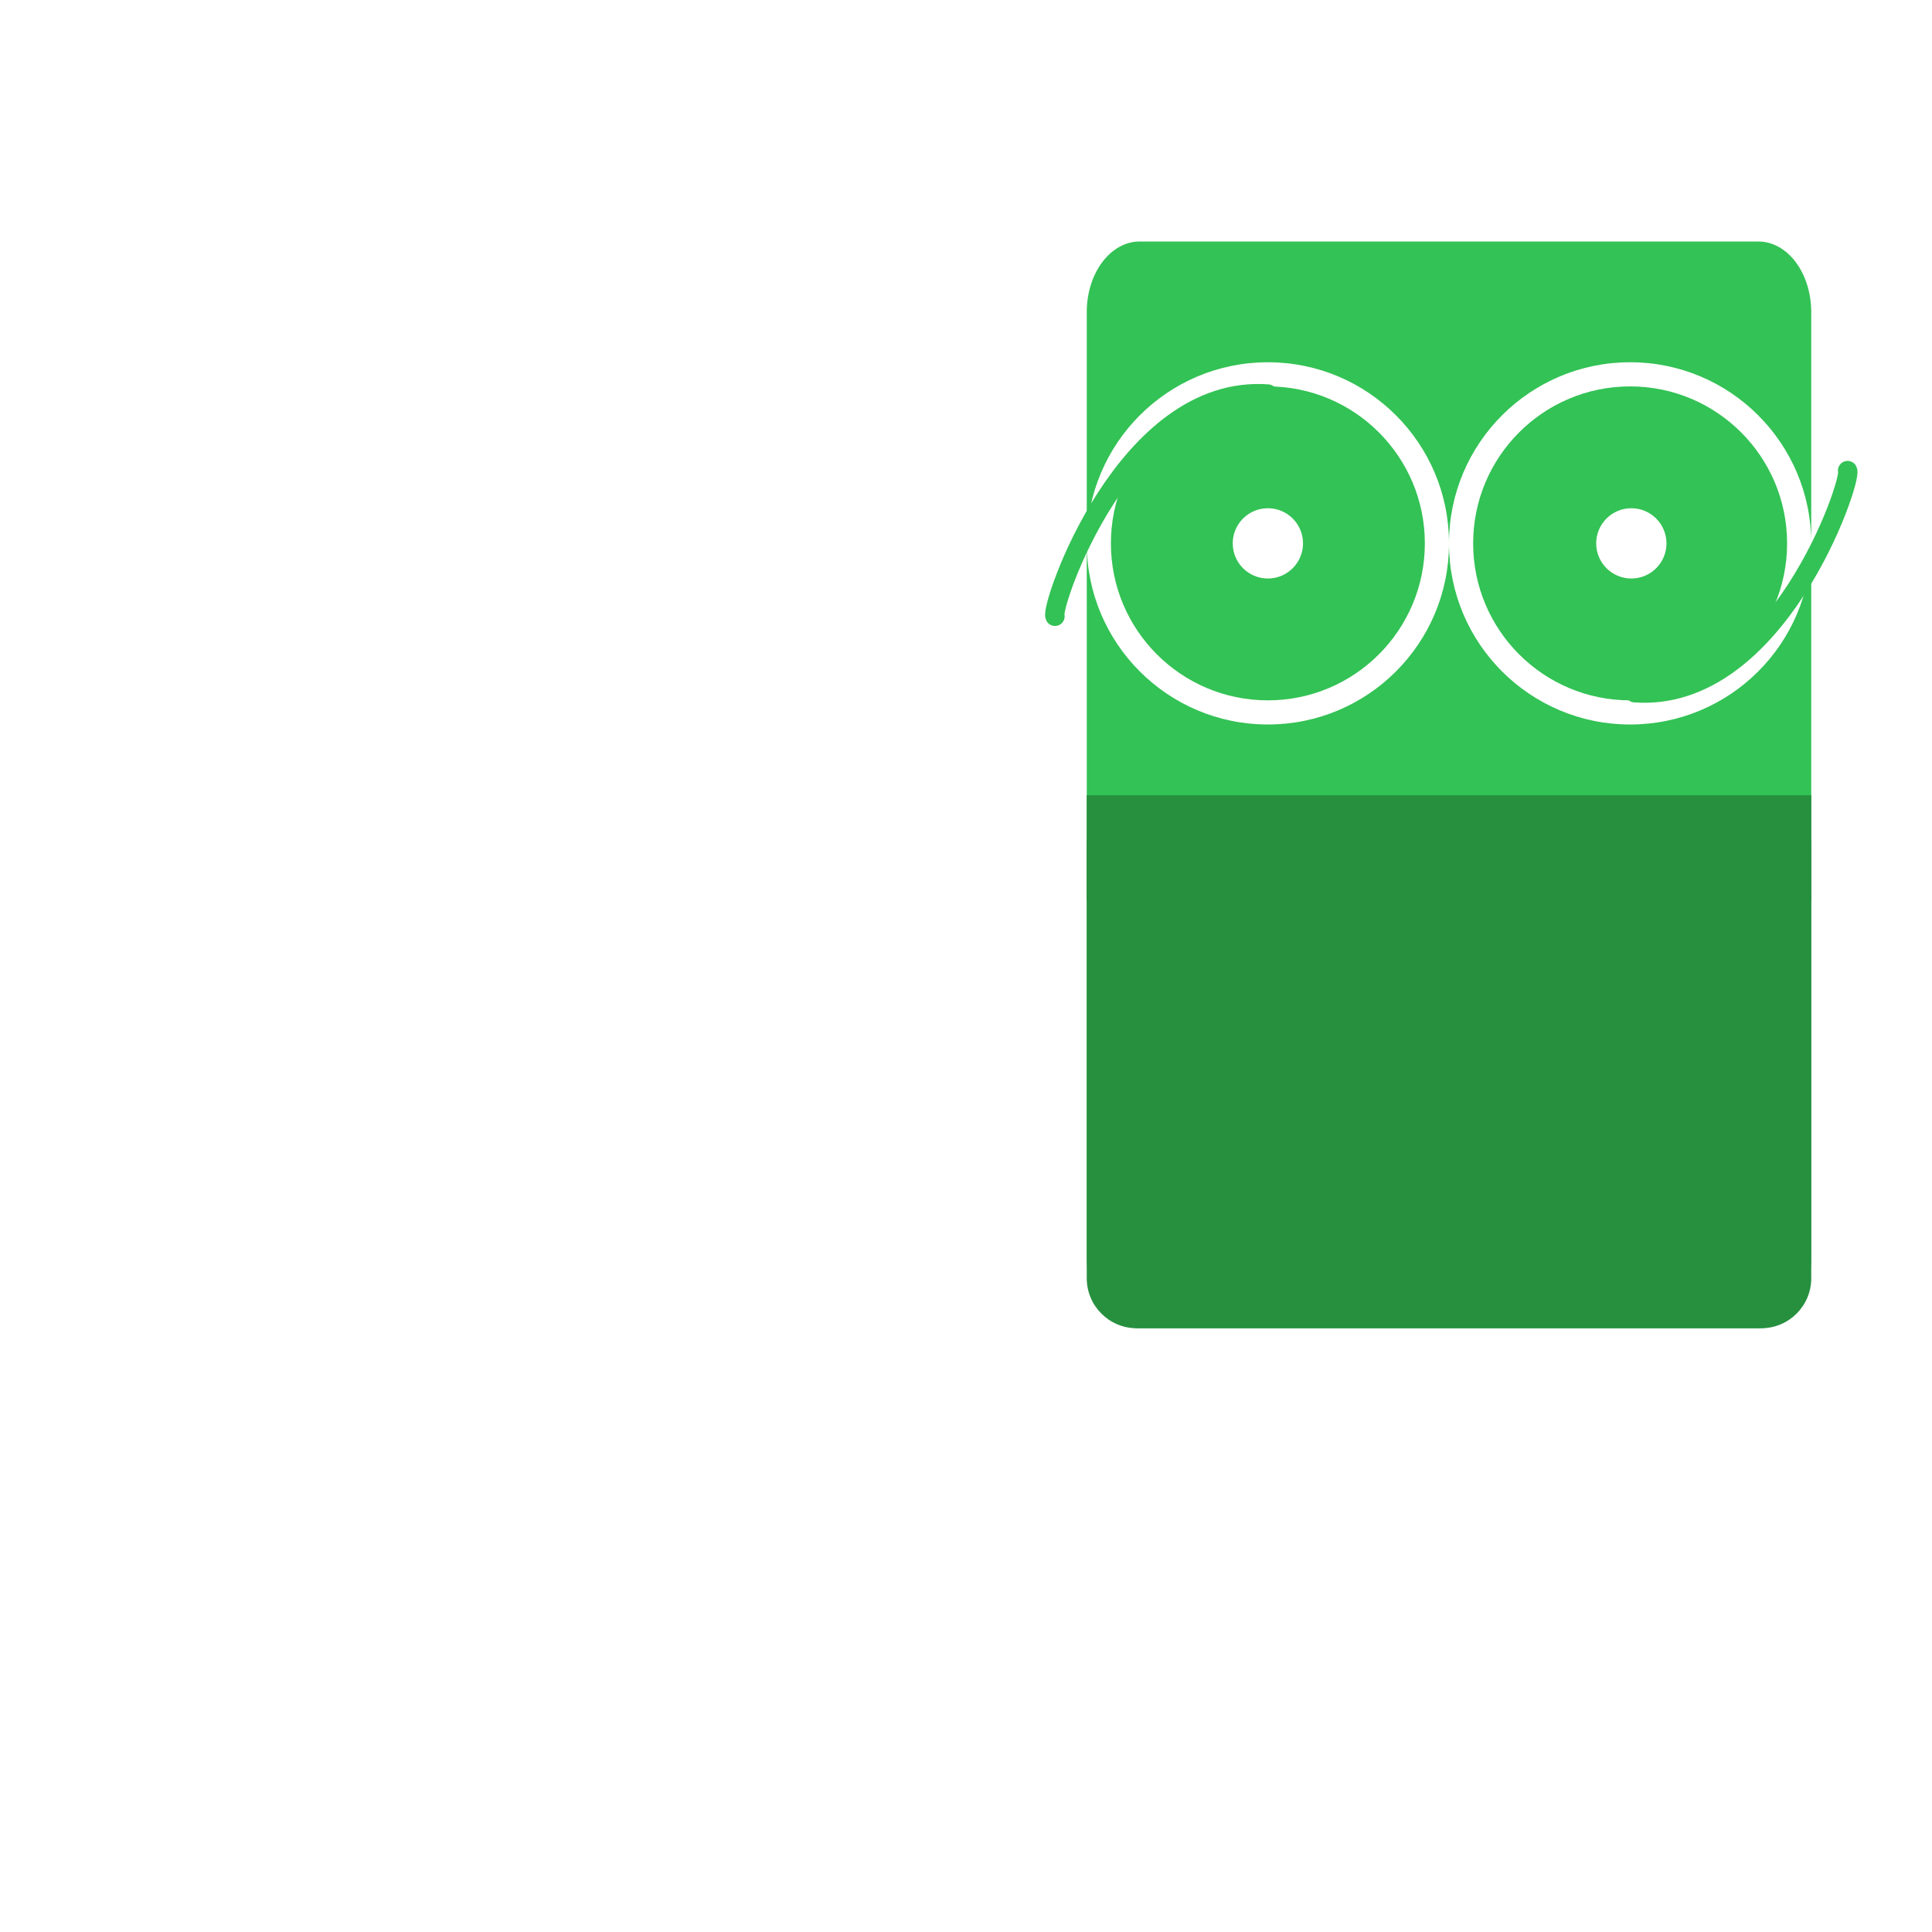
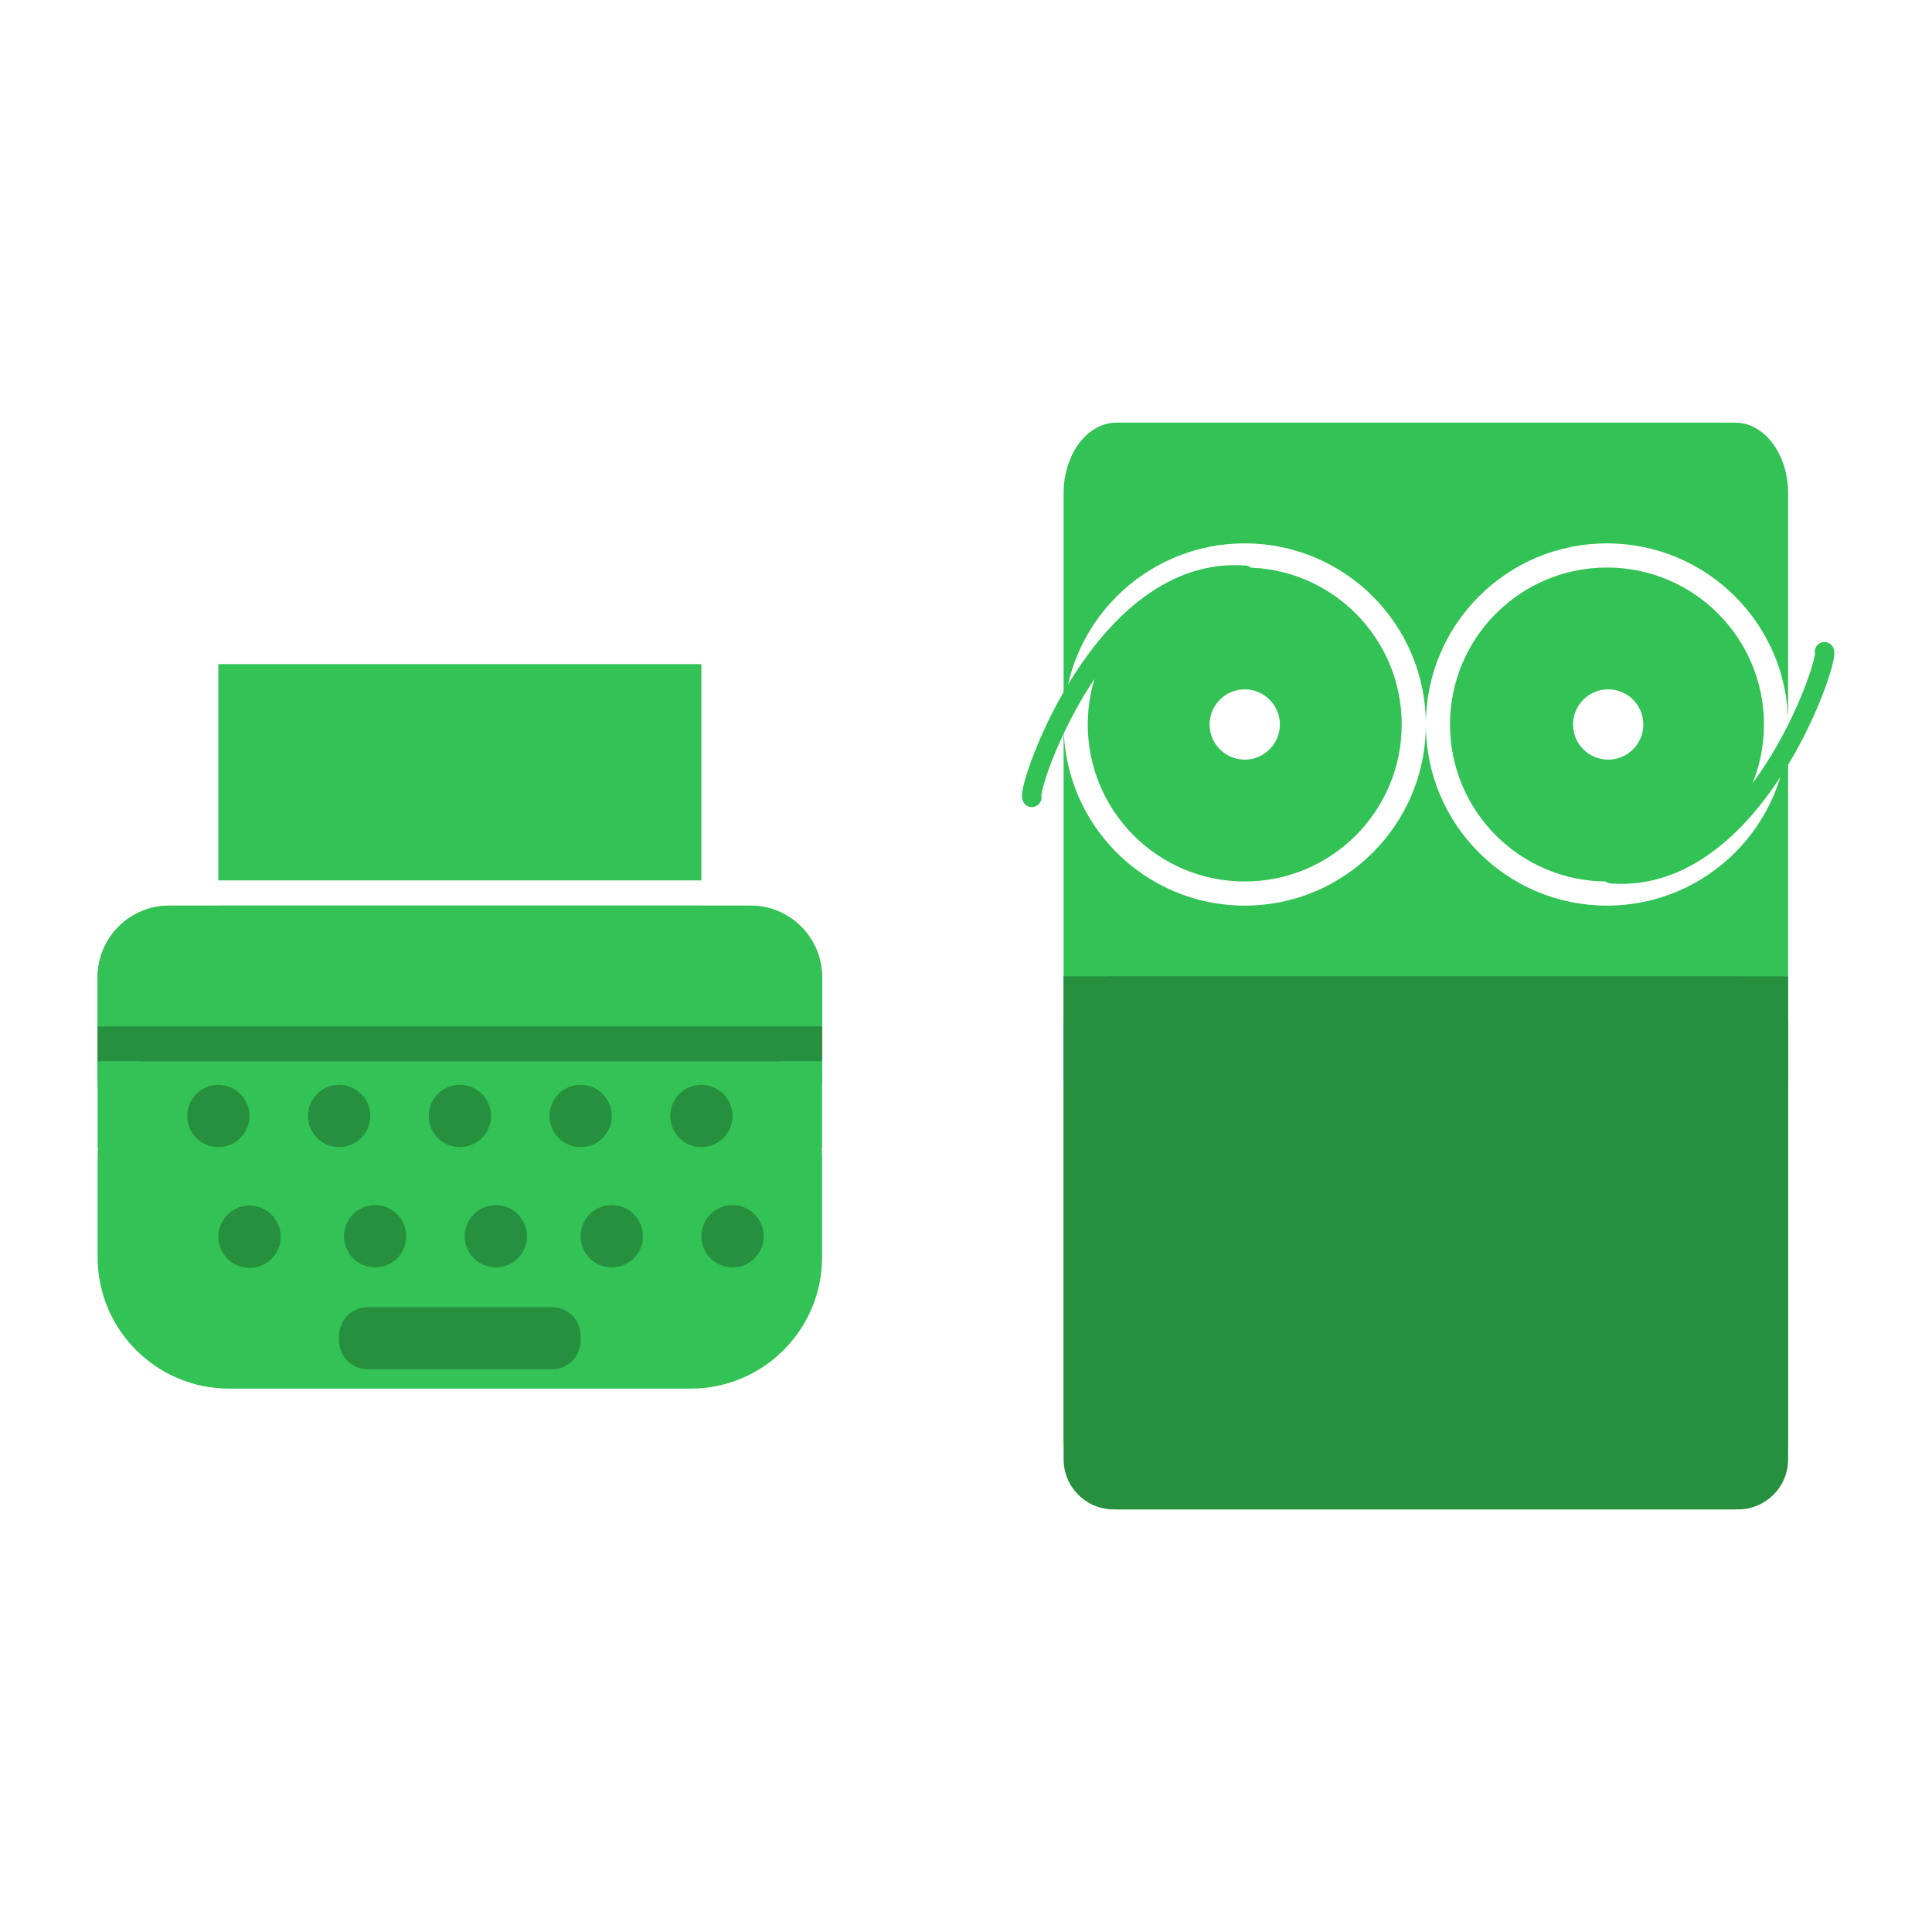
<svg xmlns="http://www.w3.org/2000/svg" width="400" height="400" version="1.1" id="svg6" viewBox="0 0 16 16" xml:space="preserve">
  <defs id="defs6" />
-   <path id="rect2" style="fill:#33c255;stroke-width:0.078;stroke-linecap:round" d="M 9.439 2 C 9.196 2 9 2.261 9 2.586 L 9 4.5 A 1.5 1.5 0 0 1 10.5 3 A 1.5 1.5 0 0 1 12 4.5 A 1.5 1.5 0 0 1 13.5 3 A 1.5 1.5 0 0 1 15 4.5 L 15 2.586 C 15 2.261 14.804 2 14.561 2 L 9.439 2 z M 15 4.5 A 1.5 1.5 0 0 1 13.5 6 A 1.5 1.5 0 0 1 12 4.5 A 1.5 1.5 0 0 1 10.5 6 A 1.5 1.5 0 0 1 9 4.5 L 9 10.414 C 9 10.739 9.196 11 9.439 11 L 14.561 11 C 14.804 11 15 10.739 15 10.414 L 15 4.5 z " />
-   <path id="path2" style="fill:#33c255;stroke-width:0.04;stroke-linecap:round" d="M 10.5 3.2 A 1.3 1.3 0 0 0 9.2 4.5 A 1.3 1.3 0 0 0 10.5 5.8 A 1.3 1.3 0 0 0 11.8 4.5 A 1.3 1.3 0 0 0 10.5 3.2 z M 10.5 4.209 A 0.291 0.291 0 0 1 10.791 4.5 A 0.291 0.291 0 0 1 10.5 4.791 A 0.291 0.291 0 0 1 10.209 4.5 A 0.291 0.291 0 0 1 10.5 4.209 z " />
-   <path id="path2-3" style="fill:#33c255;stroke-width:0.04;stroke-linecap:round" d="M 13.5 3.2 A 1.3 1.3 0 0 0 12.2 4.5 A 1.3 1.3 0 0 0 13.5 5.8 A 1.3 1.3 0 0 0 14.8 4.5 A 1.3 1.3 0 0 0 13.5 3.2 z M 13.51 4.209 A 0.291 0.291 0 0 1 13.801 4.5 A 0.291 0.291 0 0 1 13.51 4.791 A 0.291 0.291 0 0 1 13.219 4.5 A 0.291 0.291 0 0 1 13.51 4.209 z " />
-   <path style="fill:none;stroke:#33c255;stroke-width:0.16;stroke-linecap:round;stroke-dasharray:none;stroke-opacity:1" d="M 10.5,3.263 C 9.321,3.176 8.695,5.025 8.737,5.104" id="path3" />
-   <path style="fill:none;stroke:#33c255;stroke-width:0.16;stroke-linecap:round;stroke-dasharray:none;stroke-opacity:1" d="m 13.538,5.737 c 1.179,0.087 1.805,-1.762 1.763,-1.84" id="path3-5" />
-   <g id="g3">
-     <rect style="fill:#26903f;fill-opacity:1;stroke:none;stroke-width:0.146;stroke-linecap:round;stroke-dasharray:none;stroke-opacity:1" id="rect3" width="6" height="4.414" x="9" y="6.586" rx="0.414" ry="0.414" />
-     <rect style="fill:#26903f;fill-opacity:1;stroke:none;stroke-width:0.065;stroke-linecap:round;stroke-dasharray:none;stroke-opacity:1" id="rect3-2" width="6" height="0.871" x="9" y="6.586" rx="0" ry="0" />
+   <g id="g8" transform="translate(-0.1916534,1.5)">
+     <path id="rect2" style="fill:#33c255;stroke-width:0.078;stroke-linecap:round" d="M 9.439,2 C 9.196,2 9,2.261 9,2.586 V 4.5 A 1.5,1.5 0 0 1 10.5,3 1.5,1.5 0 0 1 12,4.5 1.5,1.5 0 0 1 13.5,3 1.5,1.5 0 0 1 15,4.5 V 2.586 C 15,2.261 14.804,2 14.561,2 Z M 15,4.5 A 1.5,1.5 0 0 1 13.5,6 1.5,1.5 0 0 1 12,4.5 1.5,1.5 0 0 1 10.5,6 1.5,1.5 0 0 1 9,4.5 v 5.914 C 9,10.739 9.196,11 9.439,11 H 14.561 C 14.804,11 15,10.739 15,10.414 Z" />
+     <path id="path2" style="fill:#33c255;stroke-width:0.04;stroke-linecap:round" d="M 10.5,3.2 A 1.3,1.3 0 0 0 9.2,4.5 1.3,1.3 0 0 0 10.5,5.8 1.3,1.3 0 0 0 11.8,4.5 1.3,1.3 0 0 0 10.5,3.2 Z m 0,1.009 A 0.291,0.291 0 0 1 10.791,4.5 0.291,0.291 0 0 1 10.5,4.791 0.291,0.291 0 0 1 10.209,4.5 0.291,0.291 0 0 1 10.5,4.209 Z" />
+     <path id="path2-3" style="fill:#33c255;stroke-width:0.04;stroke-linecap:round" d="M 13.5,3.2 A 1.3,1.3 0 0 0 12.2,4.5 1.3,1.3 0 0 0 13.5,5.8 1.3,1.3 0 0 0 14.8,4.5 1.3,1.3 0 0 0 13.5,3.2 Z m 0.01,1.009 A 0.291,0.291 0 0 1 13.801,4.5 0.291,0.291 0 0 1 13.51,4.791 0.291,0.291 0 0 1 13.219,4.5 0.291,0.291 0 0 1 13.51,4.209 Z" />
+     <path style="fill:none;stroke:#33c255;stroke-width:0.16;stroke-linecap:round;stroke-dasharray:none;stroke-opacity:1" d="M 10.5,3.263 C 9.321,3.176 8.695,5.025 8.737,5.104" id="path3" />
+     <path style="fill:none;stroke:#33c255;stroke-width:0.16;stroke-linecap:round;stroke-dasharray:none;stroke-opacity:1" d="m 13.538,5.737 c 1.179,0.087 1.805,-1.762 1.763,-1.84" id="path3-5" />
+     <g id="g3">
+       <rect style="fill:#26903f;fill-opacity:1;stroke:none;stroke-width:0.146;stroke-linecap:round;stroke-dasharray:none;stroke-opacity:1" id="rect3" width="6" height="4.414" x="9" y="6.586" rx="0.414" ry="0.414" />
+       <rect style="fill:#26903f;fill-opacity:1;stroke:none;stroke-width:0.065;stroke-linecap:round;stroke-dasharray:none;stroke-opacity:1" id="rect3-2" width="6" height="0.871" x="9" y="6.586" rx="0" ry="0" />
+     </g>
+     <path id="rect1" style="fill:#33c255;fill-opacity:1;stroke:none;stroke-width:0.124;stroke-linecap:round;stroke-opacity:1" d="M 2,4 V 5.791 H 6 V 4 Z M 2,6 V 7 H 6 V 6 Z" />
+     <rect style="fill:#33c255;fill-opacity:1;stroke:none;stroke-width:0.124;stroke-linecap:round;stroke-opacity:1" id="rect1-7" width="6" height="2" x="1" y="6" rx="0.593" ry="0.593" />
+     <rect style="fill:#33c255;fill-opacity:1;stroke:none;stroke-width:0.124;stroke-linecap:round;stroke-opacity:1" id="rect1-7-6" width="6" height="2" x="1" y="6" rx="0.593" ry="0.593" />
+     <g id="g5" transform="translate(-8,-5)">
+       <rect style="fill:#33c255;fill-opacity:1;stroke:none;stroke-width:0.196;stroke-linecap:round;stroke-opacity:1" id="rect4" width="6" height="3" x="9" y="12" rx="1.089" ry="1.089" />
+       <circle style="fill:#26903f;fill-opacity:1;stroke:none;stroke-width:0.16;stroke-linecap:round;stroke-opacity:1" id="path4" cx="10" cy="12.742" r="0.258" />
+       <circle style="fill:#26903f;fill-opacity:1;stroke:none;stroke-width:0.16;stroke-linecap:round;stroke-opacity:1" id="path4-5" cx="11" cy="12.742" r="0.258" />
+       <circle style="fill:#26903f;fill-opacity:1;stroke:none;stroke-width:0.16;stroke-linecap:round;stroke-opacity:1" id="path4-3" cx="12" cy="12.742" r="0.258" />
+       <circle style="fill:#26903f;fill-opacity:1;stroke:none;stroke-width:0.16;stroke-linecap:round;stroke-opacity:1" id="path4-56" cx="13" cy="12.742" r="0.258" />
+       <circle style="fill:#26903f;fill-opacity:1;stroke:none;stroke-width:0.16;stroke-linecap:round;stroke-opacity:1" id="path4-2" cx="14" cy="12.742" r="0.258" />
+       <circle style="fill:#26903f;fill-opacity:1;stroke:none;stroke-width:0.16;stroke-linecap:round;stroke-opacity:1" id="path4-9" cx="10.258" cy="13.742" r="0.258" />
+       <circle style="fill:#26903f;fill-opacity:1;stroke:none;stroke-width:0.16;stroke-linecap:round;stroke-opacity:1" id="path4-1" cx="11.298" cy="13.738" r="0.258" />
+       <circle style="fill:#26903f;fill-opacity:1;stroke:none;stroke-width:0.16;stroke-linecap:round;stroke-opacity:1" id="path4-27" cx="12.298" cy="13.738" r="0.258" />
+       <circle style="fill:#26903f;fill-opacity:1;stroke:none;stroke-width:0.16;stroke-linecap:round;stroke-opacity:1" id="path4-0" cx="13.258" cy="13.738" r="0.258" />
+       <circle style="fill:#26903f;fill-opacity:1;stroke:none;stroke-width:0.16;stroke-linecap:round;stroke-opacity:1" id="path4-93" cx="14.258" cy="13.738" r="0.258" />
+       <rect style="fill:#26903f;fill-opacity:1;stroke:none;stroke-width:0.222;stroke-linecap:round;stroke-opacity:1" id="rect5" width="2" height="0.515" x="11" y="14.325" rx="0.237" ry="0.237" />
+     </g>
+     <rect style="fill:#26903f;fill-opacity:1;stroke:none;stroke-width:0.16;stroke-linecap:round;stroke-opacity:1" id="rect6" width="6" height="0.29" x="1" y="7" />
+     <rect style="fill:#33c255;fill-opacity:1;stroke:none;stroke-width:0.135;stroke-linecap:round;stroke-opacity:1" id="rect7" width="0.353" height="0.715" x="1" y="7.29" />
+     <rect style="fill:#33c255;fill-opacity:1;stroke:none;stroke-width:0.135;stroke-linecap:round;stroke-opacity:1" id="rect7-2" width="0.353" height="0.715" x="6.647" y="7.29" />
  </g>
</svg>
